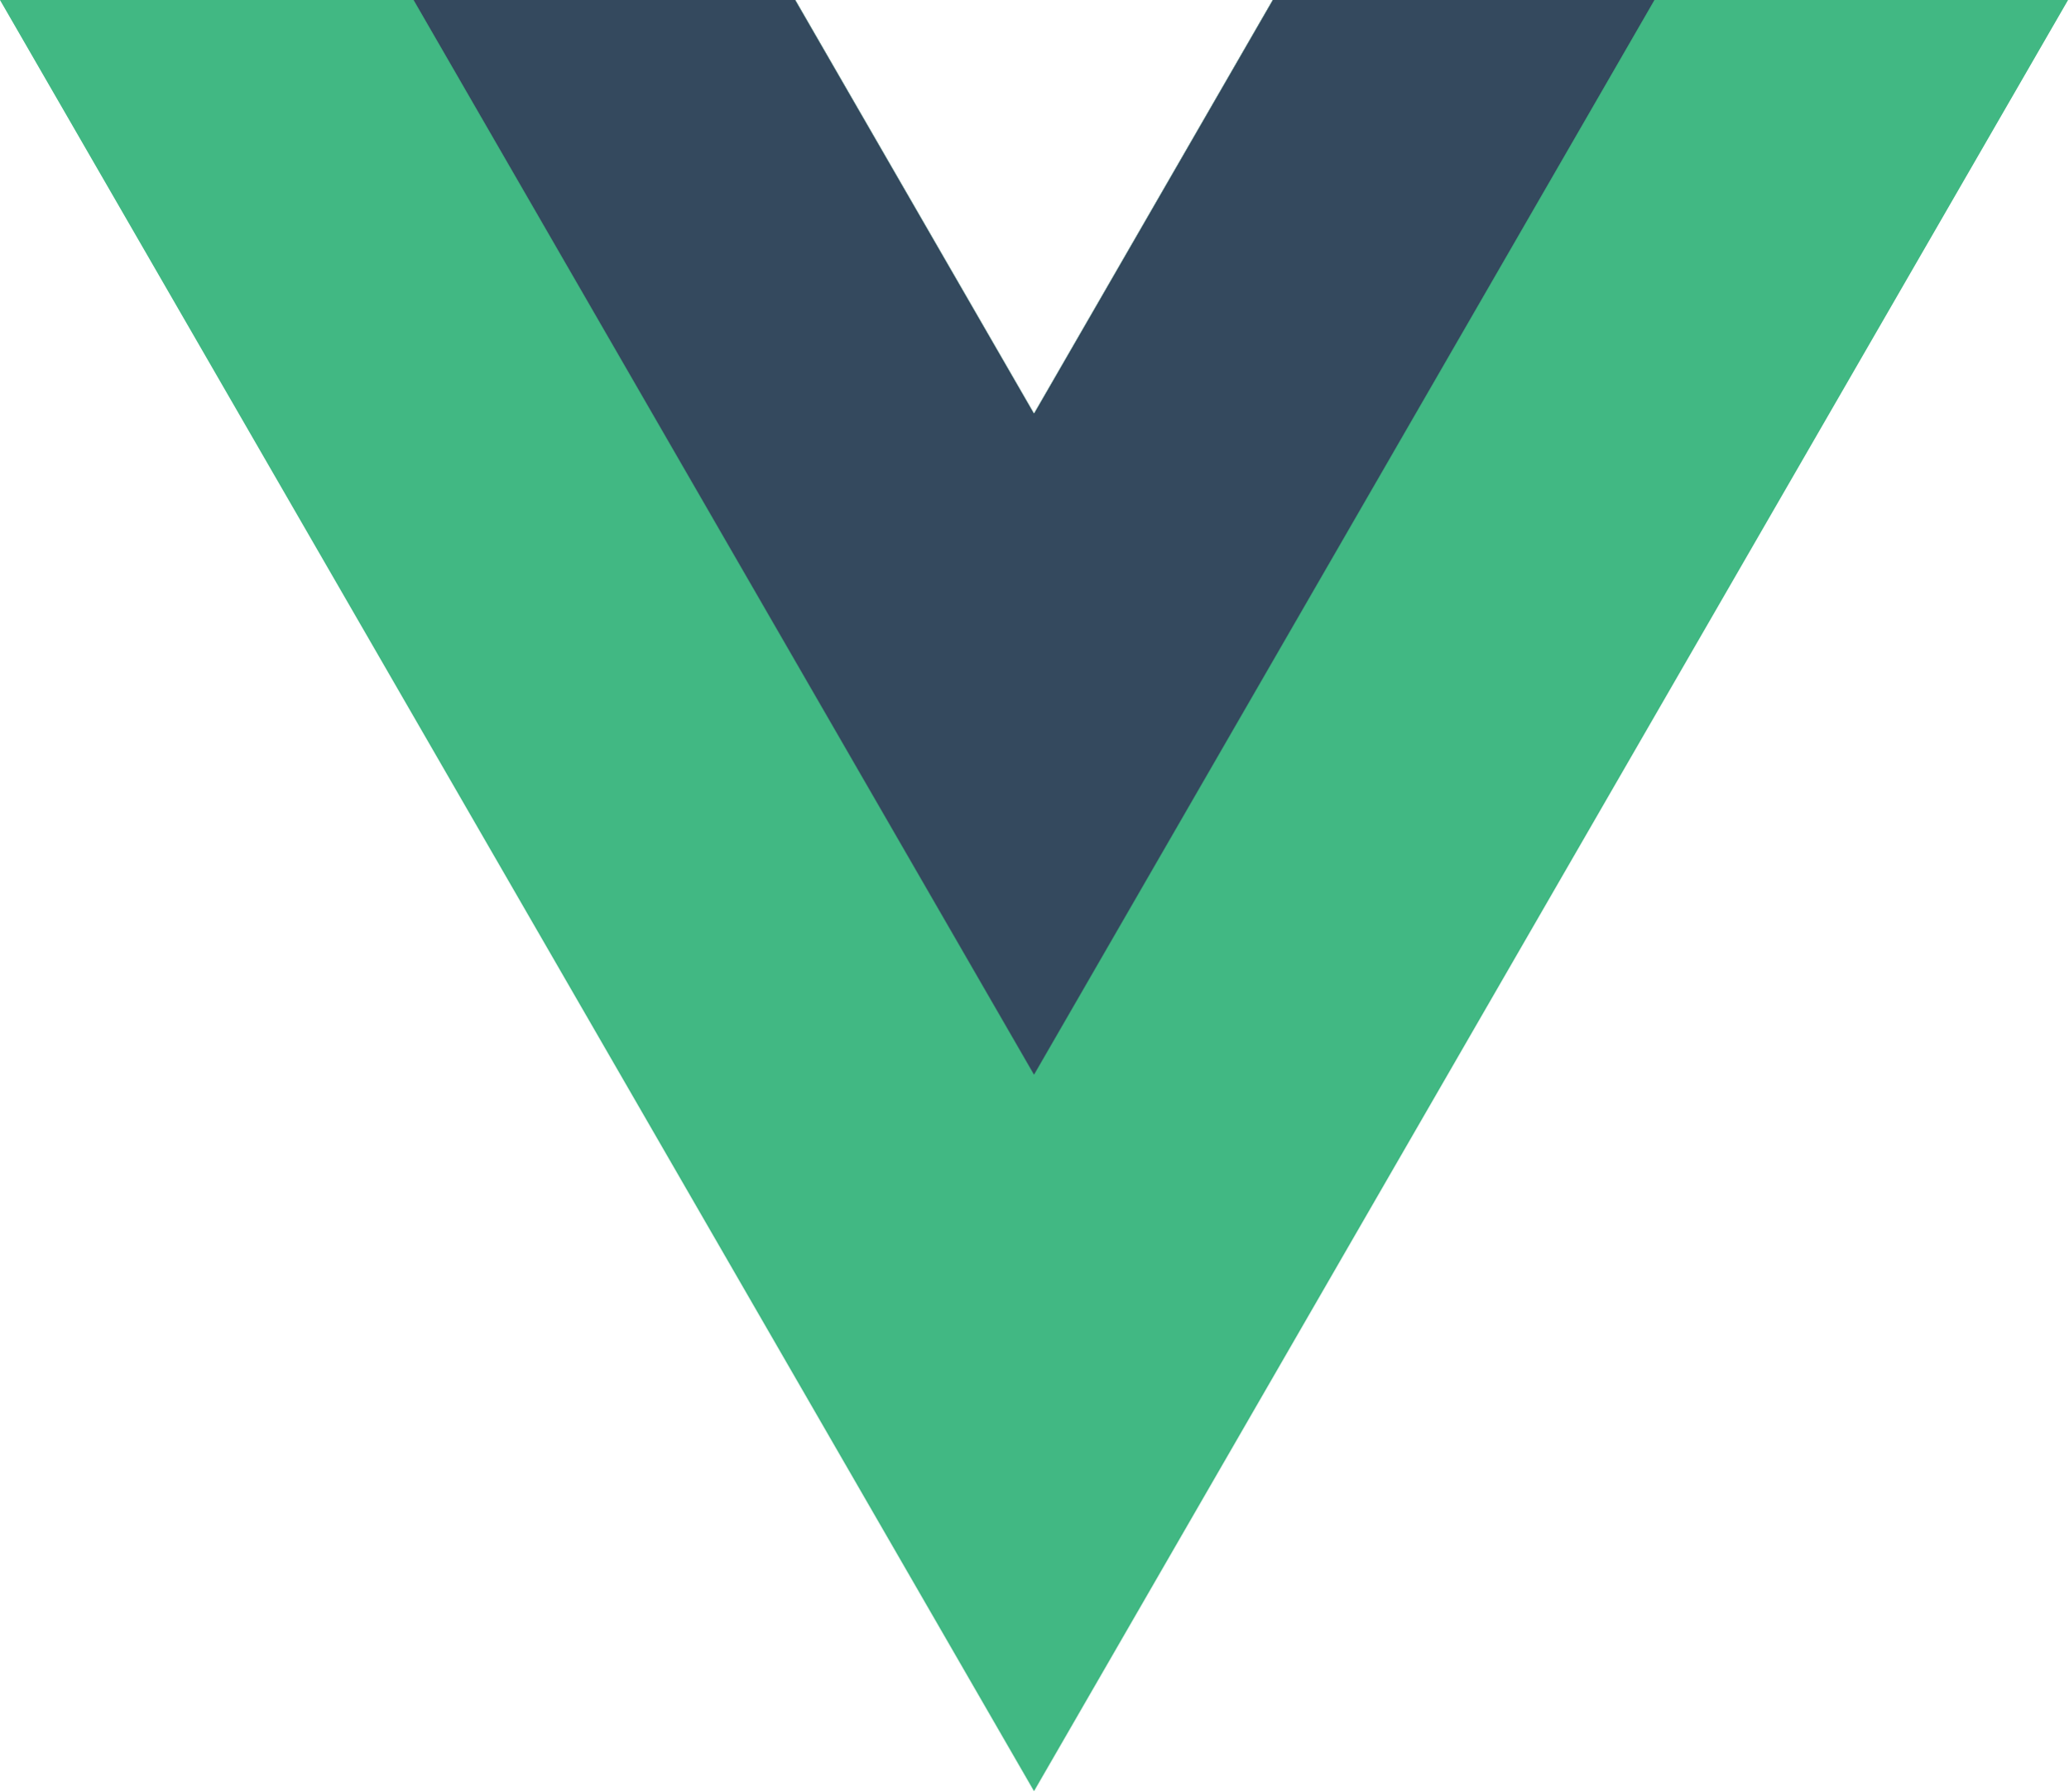
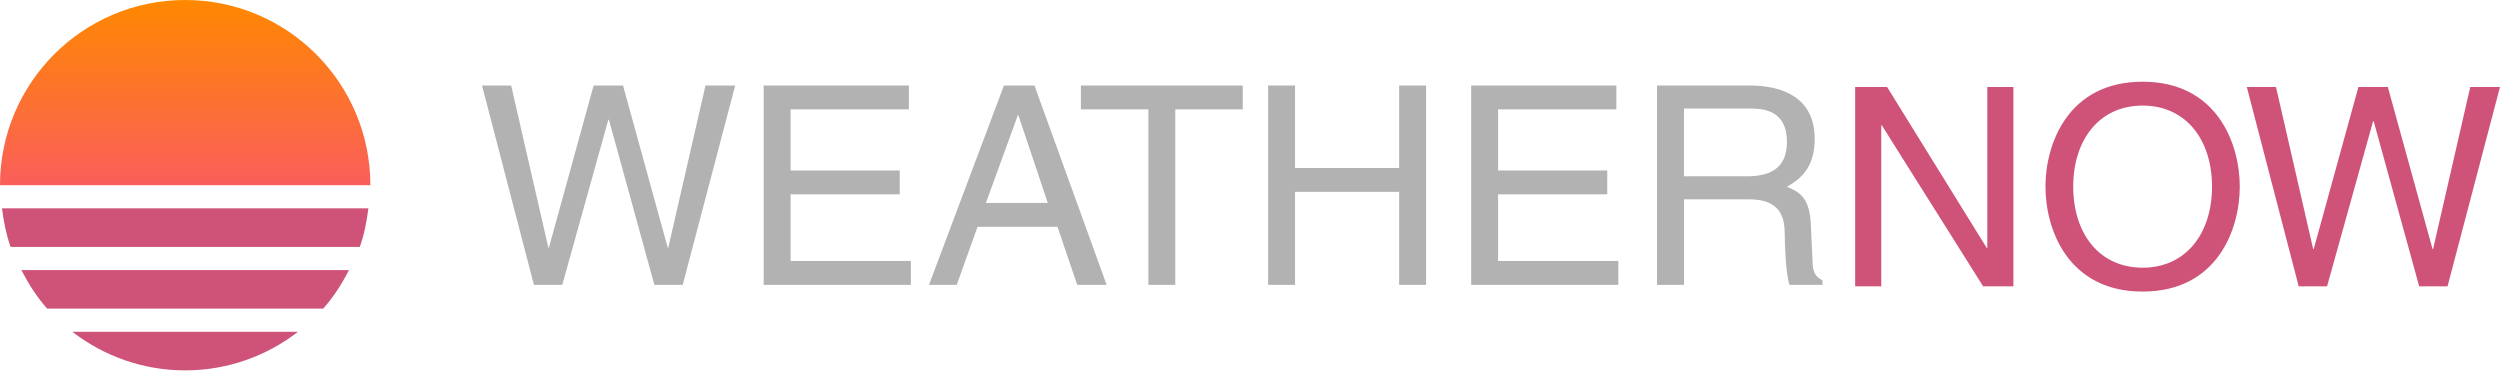
- <svg xmlns="http://www.w3.org/2000/svg" viewBox="0 0 261.76 226.69">
-   <path d="M161.096.001l-30.225 52.351L100.647.001H-.005l130.877 226.688L261.749.001z" fill="#41b883" />
-   <path d="M161.096.001l-30.225 52.351L100.647.001H52.346l78.526 136.01L209.398.001z" fill="#34495e" />
+ <svg xmlns="http://www.w3.org/2000/svg" version="1.2" baseProfile="tiny" id="Layer_1" x="0px" y="0px" width="108px" height="16px" viewBox="0 0 108 16" xml:space="preserve">
+   <g>
+     <g>
+       <linearGradient id="SVGID_1_" gradientUnits="userSpaceOnUse" x1="8" y1="8" x2="8" y2="0">
+         <stop offset="0" style="stop-color:#FA5E5A" />
+         <stop offset="1" style="stop-color:#FF8800" />
+       </linearGradient>
+       <path fill="url(#SVGID_1_)" d="M8,0C3.582,0,0,3.582,0,8h16C16,3.582,12.418,0,8,0z" />
+       <path fill="#CF5278" d="M0.085,9c0.072,0.574,0.185,1.137,0.372,1.667h15.086c0.188-0.53,0.3-1.093,0.372-1.667H0.085z M8,16    c1.837,0,3.523-0.625,4.874-1.666H3.126C4.476,15.375,6.163,16,8,16z M2.039,13.333h11.922c0.446-0.498,0.806-1.067,1.116-1.666    H0.922C1.233,12.266,1.593,12.835,2.039,13.333z" />
+     </g>
+     <g>
+       <g>
+         <path fill="#CF5278" d="M85.852,3.757h1.127v8.612h-1.307l-4.378-6.957H81.27v6.957h-1.127V3.757h1.379l4.306,6.956h0.024V3.757z     " />
+         <path fill="#CF5278" d="M92.561,12.596c-3.215,0-4.197-2.674-4.197-4.533c0-1.859,0.982-4.533,4.197-4.533     s4.197,2.674,4.197,4.533C96.758,9.922,95.775,12.596,92.561,12.596z M92.561,4.561c-1.871,0-2.998,1.476-2.998,3.502     c0,2.027,1.127,3.501,2.998,3.501s2.998-1.475,2.998-3.501C95.559,6.037,94.432,4.561,92.561,4.561z" />
+         <path fill="#CF5278" d="M100.529,12.369h-1.225l-2.242-8.612h1.26l1.607,7.004h0.023l1.932-7.004h1.27l1.932,7.004h0.023     l1.607-7.004H108l-2.266,8.612h-1.225l-1.967-7.136h-0.023L100.529,12.369z" />
+       </g>
+       <g>
+         <path fill="#B2B2B2" d="M24.29,12.306h-1.224l-2.243-8.611h1.259l1.607,7.004h0.024l1.931-7.004h1.271l1.931,7.004h0.024     l1.607-7.004h1.283l-2.267,8.611h-1.224L26.305,5.17h-0.024L24.29,12.306z" />
+         <path fill="#B2B2B2" d="M39.348,12.306h-6.357V3.694h6.273v1.031h-5.109v2.639h4.713v1.031h-4.713v2.879h5.193V12.306z" />
+         <path fill="#B2B2B2" d="M42.23,9.799l-0.899,2.507h-1.199l3.238-8.611h1.319l3.118,8.611h-1.271l-0.852-2.507H42.23z      M45.265,8.768l-1.271-3.79h-0.024l-1.379,3.79H45.265z" />
+         <path fill="#B2B2B2" d="M46.695,3.694h6.992v1.031h-2.915v7.58H49.61v-7.58h-2.915V3.694z" />
+         <path fill="#B2B2B2" d="M60.443,3.694h1.164v8.611h-1.164V8.288h-4.497v4.018h-1.164V3.694h1.164v3.563h4.497V3.694z" />
+         <path fill="#B2B2B2" d="M69.911,12.306h-6.356V3.694h6.272v1.031h-5.109v2.639h4.715v1.031h-4.715v2.879h5.193V12.306z" />
+         <path fill="#B2B2B2" d="M72.747,12.306h-1.164V3.694h3.982c1.414,0,2.83,0.492,2.83,2.314c0,1.271-0.648,1.739-1.199,2.063     c0.492,0.204,0.982,0.42,1.031,1.619L78.3,11.25c0.012,0.479,0.072,0.66,0.432,0.864v0.191h-1.428     c-0.168-0.527-0.203-1.835-0.203-2.159c0-0.707-0.145-1.535-1.535-1.535h-2.818V12.306z M72.747,7.616h2.697     c0.852,0,1.752-0.216,1.752-1.487c0-1.331-0.971-1.439-1.547-1.439h-2.902V7.616z" />
+       </g>
+     </g>
+   </g>
</svg>
